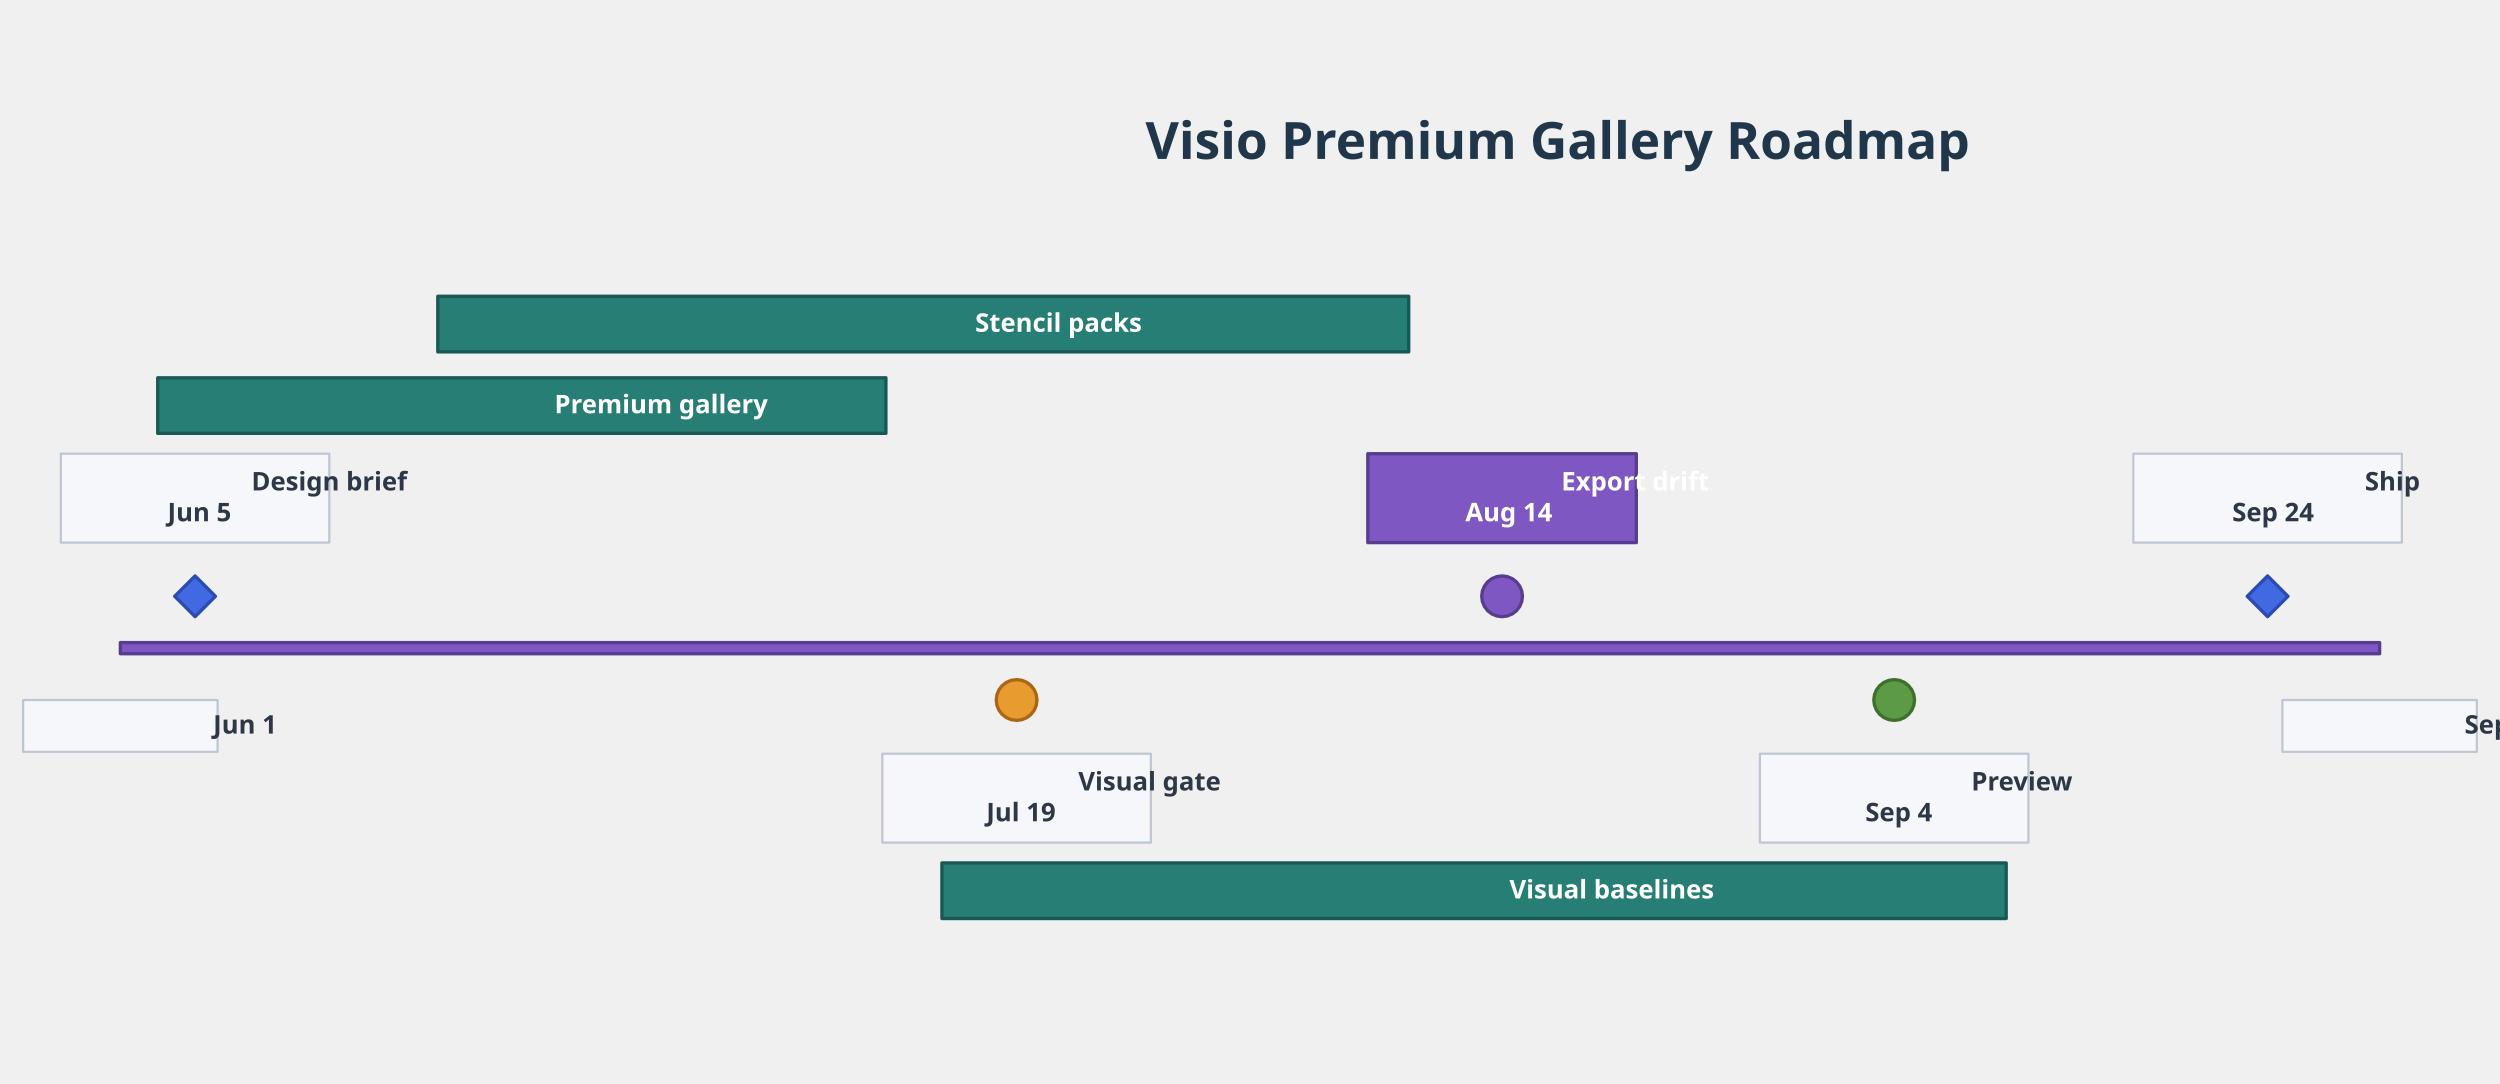
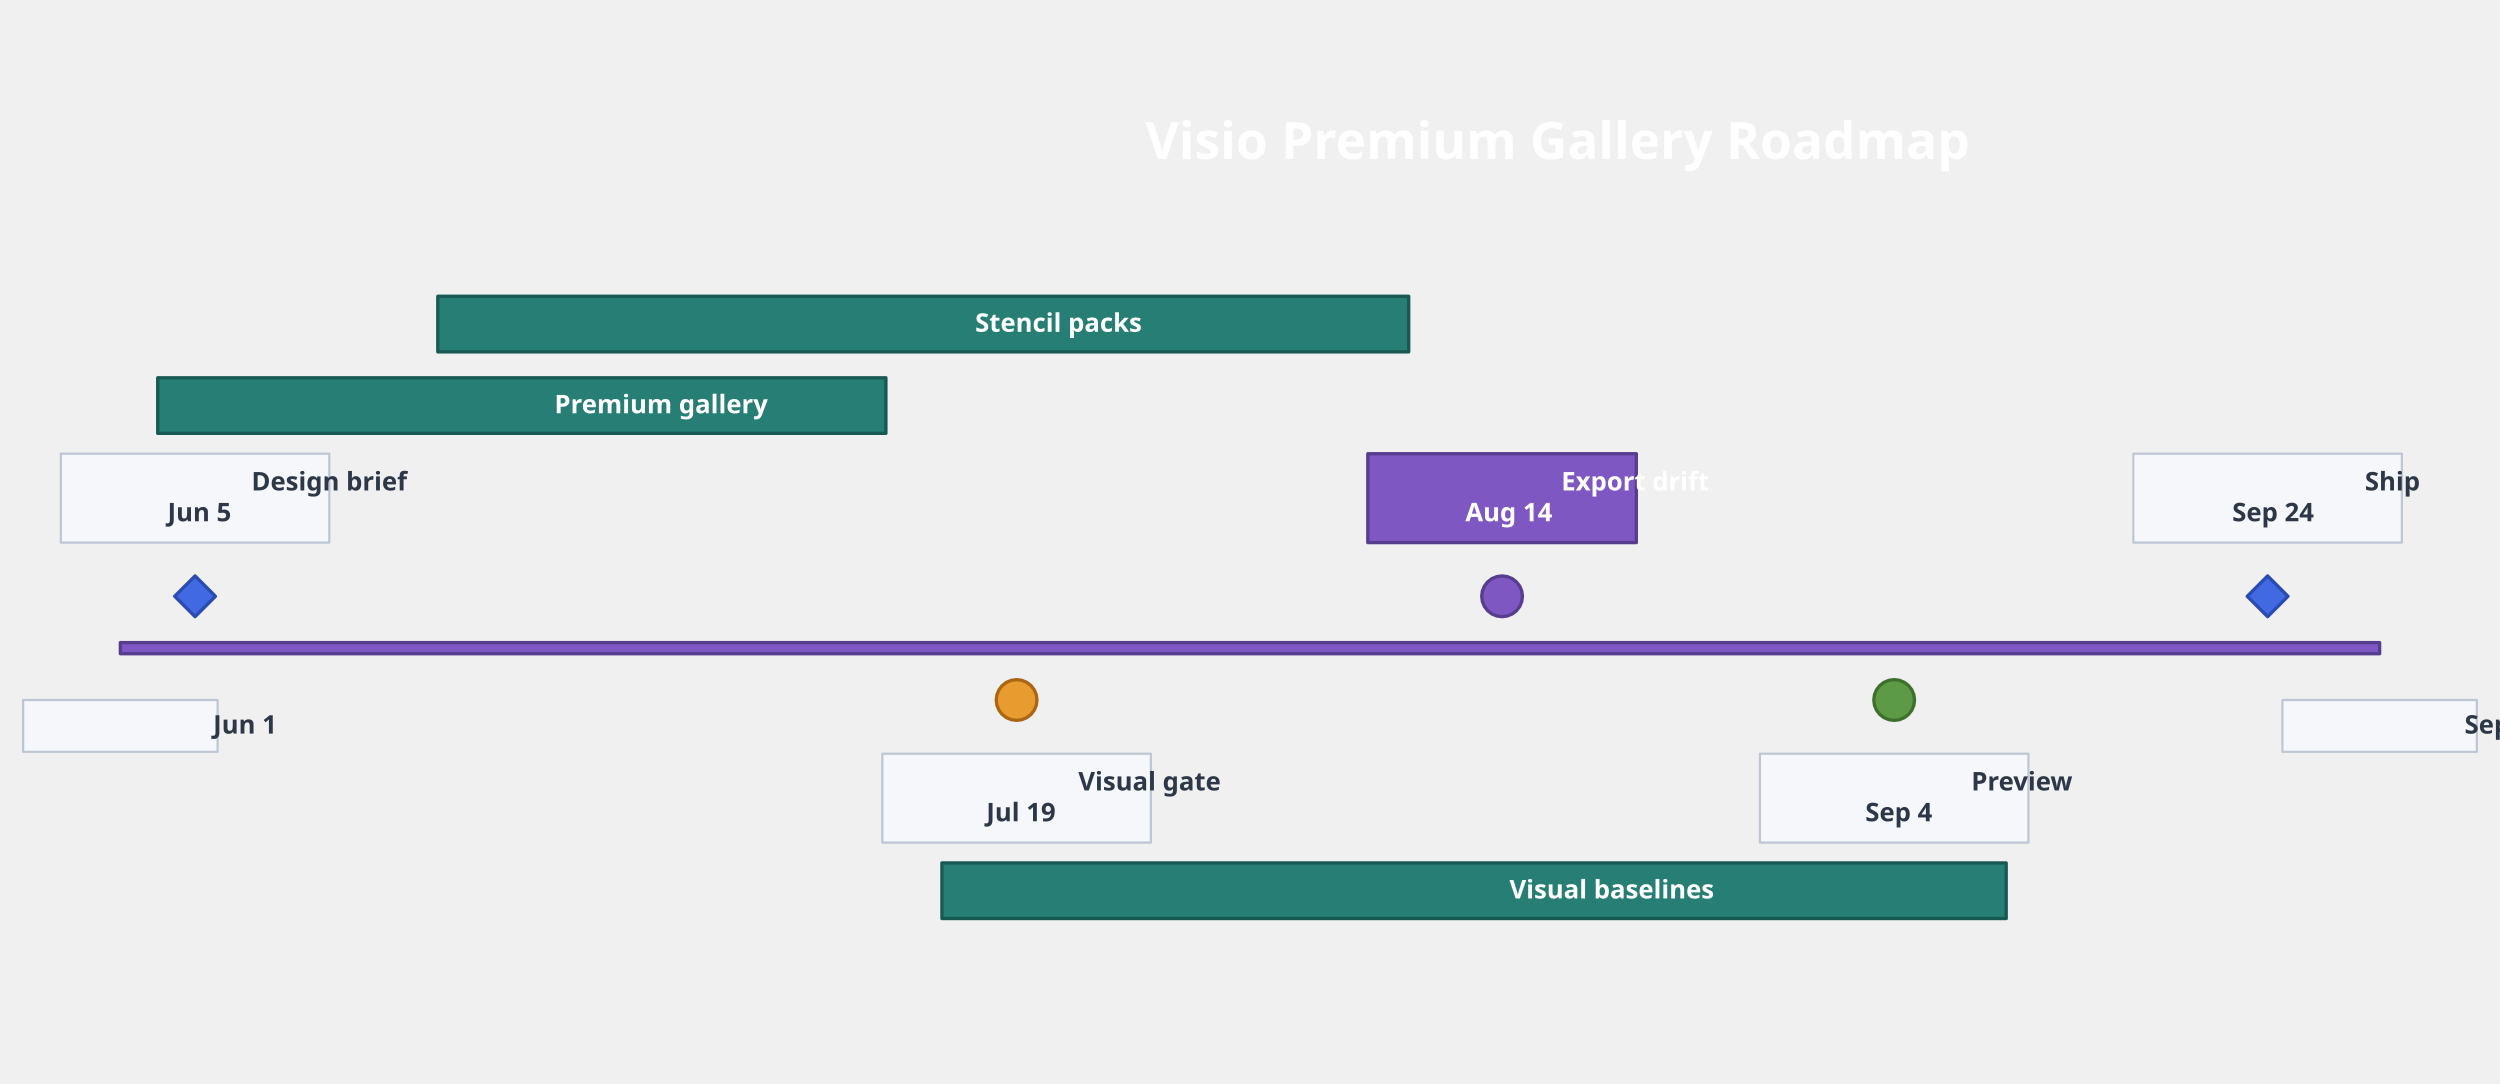
<svg xmlns="http://www.w3.org/2000/svg" xmlns:ns1="http://schemas.microsoft.com/visio/2003/SVGExtensions/" width="13.5in" height="5.85in" viewBox="0 0 972 421.2" xml:space="preserve" color-interpolation-filters="sRGB" class="st12">
  <ns1:documentProperties ns1:langID="1033" ns1:metric="true" ns1:viewMarkup="false" />
  <style type="text/css">
	
		.st1 {fill:#7e57c2;stroke:#573d8e;stroke-linecap:round;stroke-linejoin:round;stroke-width:1.296}
		.st2 {fill:#f5f7fa;stroke:#bec6d3;stroke-linecap:round;stroke-linejoin:round;stroke-width:0.864}
		.st3 {fill:#2d3748;font-family:Calibri;font-size:0.833em;font-weight:bold}
		.st4 {fill:#267e74;stroke:#185953;stroke-linecap:round;stroke-linejoin:round;stroke-width:1.296}
		.st5 {fill:#ffffff;font-family:Calibri;font-size:0.833em;font-weight:bold}
		.st6 {fill:#4169e1;stroke:#2a4bb1;stroke-linecap:round;stroke-linejoin:round;stroke-width:1.296}
		.st7 {font-size:1em}
		.st8 {fill:#e89c30;stroke:#ab6614;stroke-linecap:round;stroke-linejoin:round;stroke-width:1.296}
		.st9 {fill:#5d9a46;stroke:#3f6f2d;stroke-linecap:round;stroke-linejoin:round;stroke-width:1.296}
		.st10 {fill:none;stroke:none;stroke-linecap:round;stroke-linejoin:round;stroke-width:1}
- 		.st11 {fill:#20374b;font-family:Calibri;font-size:1.667em;font-weight:bold}
+ 		.st11 {fill:#ffffff;font-family:Calibri;font-size:1.667em;font-weight:bold}
		.st12 {fill:none;fill-rule:evenodd;font-size:12px;overflow:visible;stroke-linecap:square;stroke-miterlimit:3}
	
	</style>
  <g ns1:mID="0" ns1:index="1" ns1:groupContext="foregroundPage">
    <ns1:userDefs>
      <ns1:ud ns1:nameU="msvThemeOrder" ns1:val="VT0(0):26" />
    </ns1:userDefs>
    <ns1:pageProperties ns1:drawingScale="1" ns1:pageScale="1" ns1:drawingUnits="0" ns1:shadowOffsetX="8.50394" ns1:shadowOffsetY="-8.50394" />
    <g id="shape1-1" ns1:mID="1" ns1:groupContext="shape" transform="translate(46.8,-167.04)">
      <rect x="0" y="416.88" width="878.4" height="4.32" class="st1" />
    </g>
    <g id="shape2-3" ns1:mID="2" ns1:groupContext="shape" transform="translate(9,-128.88)">
      <ns1:textBlock ns1:margins="rect(0,0,0,0)" ns1:tabSpace="42.5197" />
      <ns1:textRect cx="37.8" cy="411.12" width="75.61" height="20.16" />
      <rect x="0" y="401.04" width="75.6" height="20.16" class="st2" />
      <text x="27.11" y="414.12" class="st3" ns1:langID="1033">
        <ns1:paragraph ns1:horizAlign="1" />
        <ns1:tabList />Jun 1</text>
    </g>
    <g id="shape3-6" ns1:mID="3" ns1:groupContext="shape" transform="translate(887.4,-128.88)">
      <ns1:textBlock ns1:margins="rect(0,0,0,0)" ns1:tabSpace="42.5197" />
      <ns1:textRect cx="37.8" cy="411.12" width="75.61" height="20.16" />
      <rect x="0" y="401.04" width="75.6" height="20.16" class="st2" />
      <text x="24.04" y="414.12" class="st3" ns1:langID="1033">
        <ns1:paragraph ns1:horizAlign="1" />
        <ns1:tabList />Sep 30</text>
    </g>
    <g id="shape4-9" ns1:mID="4" ns1:groupContext="shape" transform="translate(61.319,-252.72)">
      <ns1:textBlock ns1:margins="rect(0,0,0,0)" ns1:tabSpace="42.5197" />
      <ns1:textRect cx="141.56" cy="410.4" width="283.13" height="21.6" />
      <rect x="0" y="399.6" width="283.121" height="21.6" class="st4" />
      <text x="107.47" y="413.4" class="st5" ns1:langID="1033">
        <ns1:paragraph ns1:horizAlign="1" />
        <ns1:tabList />Premium gallery</text>
    </g>
    <g id="shape5-12" ns1:mID="5" ns1:groupContext="shape" transform="translate(170.212,-284.4)">
      <ns1:textBlock ns1:margins="rect(0,0,0,0)" ns1:tabSpace="42.5197" />
      <ns1:textRect cx="188.747" cy="410.4" width="377.5" height="21.6" />
      <rect x="0" y="399.6" width="377.494" height="21.6" class="st4" />
      <text x="162.13" y="413.4" class="st5" ns1:langID="1033">
        <ns1:paragraph ns1:horizAlign="1" />
        <ns1:tabList />Stencil packs</text>
    </g>
    <g id="shape6-15" ns1:mID="6" ns1:groupContext="shape" transform="translate(366.218,-64.08)">
      <ns1:textBlock ns1:margins="rect(0,0,0,0)" ns1:tabSpace="42.5197" />
      <ns1:textRect cx="206.896" cy="410.4" width="413.8" height="21.6" />
      <rect x="0" y="399.6" width="413.792" height="21.6" class="st4" />
      <text x="173.89" y="413.4" class="st5" ns1:langID="1033">
        <ns1:paragraph ns1:horizAlign="1" />
        <ns1:tabList />Visual baselines</text>
    </g>
    <g id="shape7-18" ns1:mID="7" ns1:groupContext="shape" transform="translate(67.918,-181.44)">
      <path d="M7.92 421.2 L15.84 413.28 L7.92 405.36 L0 413.28 L7.92 421.2 Z" class="st6" />
    </g>
    <g id="shape8-20" ns1:mID="8" ns1:groupContext="shape" transform="translate(23.638,-210.24)">
      <ns1:textBlock ns1:margins="rect(0,0,0,0)" ns1:tabSpace="42.5197" />
      <ns1:textRect cx="52.2" cy="403.92" width="104.4" height="34.56" />
      <rect x="0" y="386.64" width="104.4" height="34.56" class="st2" />
      <text x="27.34" y="400.92" class="st3" ns1:langID="1033">
        <ns1:paragraph ns1:horizAlign="1" />
        <ns1:tabList />Design brief<ns1:newlineChar />
        <tspan x="41.51" dy="1.2em" class="st7">Jun 5</tspan>
      </text>
    </g>
    <g id="shape9-24" ns1:mID="9" ns1:groupContext="shape" transform="translate(387.336,-141.12)">
      <path d="M15.84 413.28 L15.57 411.23 L14.78 409.32 L13.52 407.68 L11.88 406.42 L9.97 405.63 L7.92 405.36 L5.87 405.63        L3.96 406.42 L2.32 407.68 L1.06 409.32 L0.27 411.23 L0 413.28 L0.27 415.33 L1.06 417.24 L2.32 418.88 L3.96        420.14 L5.87 420.93 L7.92 421.2 L9.97 420.93 L11.88 420.14 L13.52 418.88 L14.78 417.24 L15.57 415.33 L15.84        413.28 Z" class="st8" />
    </g>
    <g id="shape10-26" ns1:mID="10" ns1:groupContext="shape" transform="translate(343.056,-93.6)">
      <ns1:textBlock ns1:margins="rect(0,0,0,0)" ns1:tabSpace="42.5197" />
      <ns1:textRect cx="52.2" cy="403.92" width="104.4" height="34.56" />
      <rect x="0" y="386.64" width="104.4" height="34.56" class="st2" />
      <text x="29.42" y="400.92" class="st3" ns1:langID="1033">
        <ns1:paragraph ns1:horizAlign="1" />
        <ns1:tabList />Visual gate<ns1:newlineChar />
        <tspan x="40.43" dy="1.2em" class="st7">Jul 19</tspan>
      </text>
    </g>
    <g id="shape11-30" ns1:mID="11" ns1:groupContext="shape" transform="translate(576.083,-181.44)">
      <path d="M15.84 413.28 L15.57 411.23 L14.78 409.32 L13.52 407.68 L11.88 406.42 L9.97 405.63 L7.92 405.36 L5.87 405.63        L3.96 406.42 L2.32 407.68 L1.06 409.32 L0.27 411.23 L0 413.28 L0.27 415.33 L1.06 417.24 L2.32 418.88 L3.96        420.14 L5.87 420.93 L7.92 421.2 L9.97 420.93 L11.88 420.14 L13.52 418.88 L14.78 417.24 L15.57 415.33 L15.84        413.28 Z" class="st1" />
    </g>
    <g id="shape12-32" ns1:mID="12" ns1:groupContext="shape" transform="translate(531.803,-210.24)">
      <ns1:textBlock ns1:margins="rect(0,0,0,0)" ns1:tabSpace="42.5197" />
      <ns1:textRect cx="52.2" cy="403.92" width="104.4" height="34.56" />
      <rect x="0" y="386.64" width="104.4" height="34.56" class="st1" />
      <text x="28.45" y="400.92" class="st5" ns1:langID="1033">
        <ns1:paragraph ns1:horizAlign="1" />
        <ns1:tabList />Export drift<ns1:newlineChar />
        <tspan x="37.92" dy="1.2em" class="st7">Aug 14</tspan>
      </text>
    </g>
    <g id="shape13-36" ns1:mID="13" ns1:groupContext="shape" transform="translate(728.533,-141.12)">
      <path d="M15.84 413.28 L15.57 411.23 L14.78 409.32 L13.52 407.68 L11.88 406.42 L9.97 405.63 L7.92 405.36 L5.87 405.63        L3.96 406.42 L2.32 407.68 L1.06 409.32 L0.27 411.23 L0 413.28 L0.27 415.33 L1.06 417.24 L2.32 418.88 L3.96        420.14 L5.87 420.93 L7.92 421.2 L9.97 420.93 L11.88 420.14 L13.52 418.88 L14.78 417.24 L15.57 415.33 L15.84        413.28 Z" class="st9" />
    </g>
    <g id="shape14-38" ns1:mID="14" ns1:groupContext="shape" transform="translate(684.253,-93.6)">
      <ns1:textBlock ns1:margins="rect(0,0,0,0)" ns1:tabSpace="42.5197" />
      <ns1:textRect cx="52.2" cy="403.92" width="104.4" height="34.56" />
      <rect x="0" y="386.64" width="104.4" height="34.56" class="st2" />
      <text x="35.41" y="400.92" class="st3" ns1:langID="1033">
        <ns1:paragraph ns1:horizAlign="1" />
        <ns1:tabList />Preview<ns1:newlineChar />
        <tspan x="40.97" dy="1.2em" class="st7">Sep 4</tspan>
      </text>
    </g>
    <g id="shape15-42" ns1:mID="15" ns1:groupContext="shape" transform="translate(873.723,-181.44)">
      <path d="M7.92 421.2 L15.84 413.28 L7.92 405.36 L0 413.28 L7.92 421.2 Z" class="st6" />
    </g>
    <g id="shape16-44" ns1:mID="16" ns1:groupContext="shape" transform="translate(829.443,-210.24)">
      <ns1:textBlock ns1:margins="rect(0,0,0,0)" ns1:tabSpace="42.5197" />
      <ns1:textRect cx="52.2" cy="403.92" width="104.4" height="34.56" />
      <rect x="0" y="386.64" width="104.4" height="34.56" class="st2" />
      <text x="43.24" y="400.92" class="st3" ns1:langID="1033">
        <ns1:paragraph ns1:horizAlign="1" />
        <ns1:tabList />Ship<ns1:newlineChar />
        <tspan x="38.44" dy="1.2em" class="st7">Sep 24</tspan>
      </text>
    </g>
    <g id="shape17-48" ns1:mID="17" ns1:groupContext="shape" transform="translate(46.8,-349.2)">
      <ns1:textBlock ns1:margins="rect(0,0,0,0)" ns1:tabSpace="42.5197" />
      <ns1:textRect cx="439.2" cy="405" width="878.4" height="32.4" />
      <rect x="0" y="388.8" width="878.4" height="32.4" class="st10" />
      <text x="304.93" y="411" class="st11" ns1:langID="1033">
        <ns1:paragraph ns1:horizAlign="1" />
        <ns1:tabList />Visio Premium Gallery Roadmap</text>
    </g>
  </g>
</svg>
